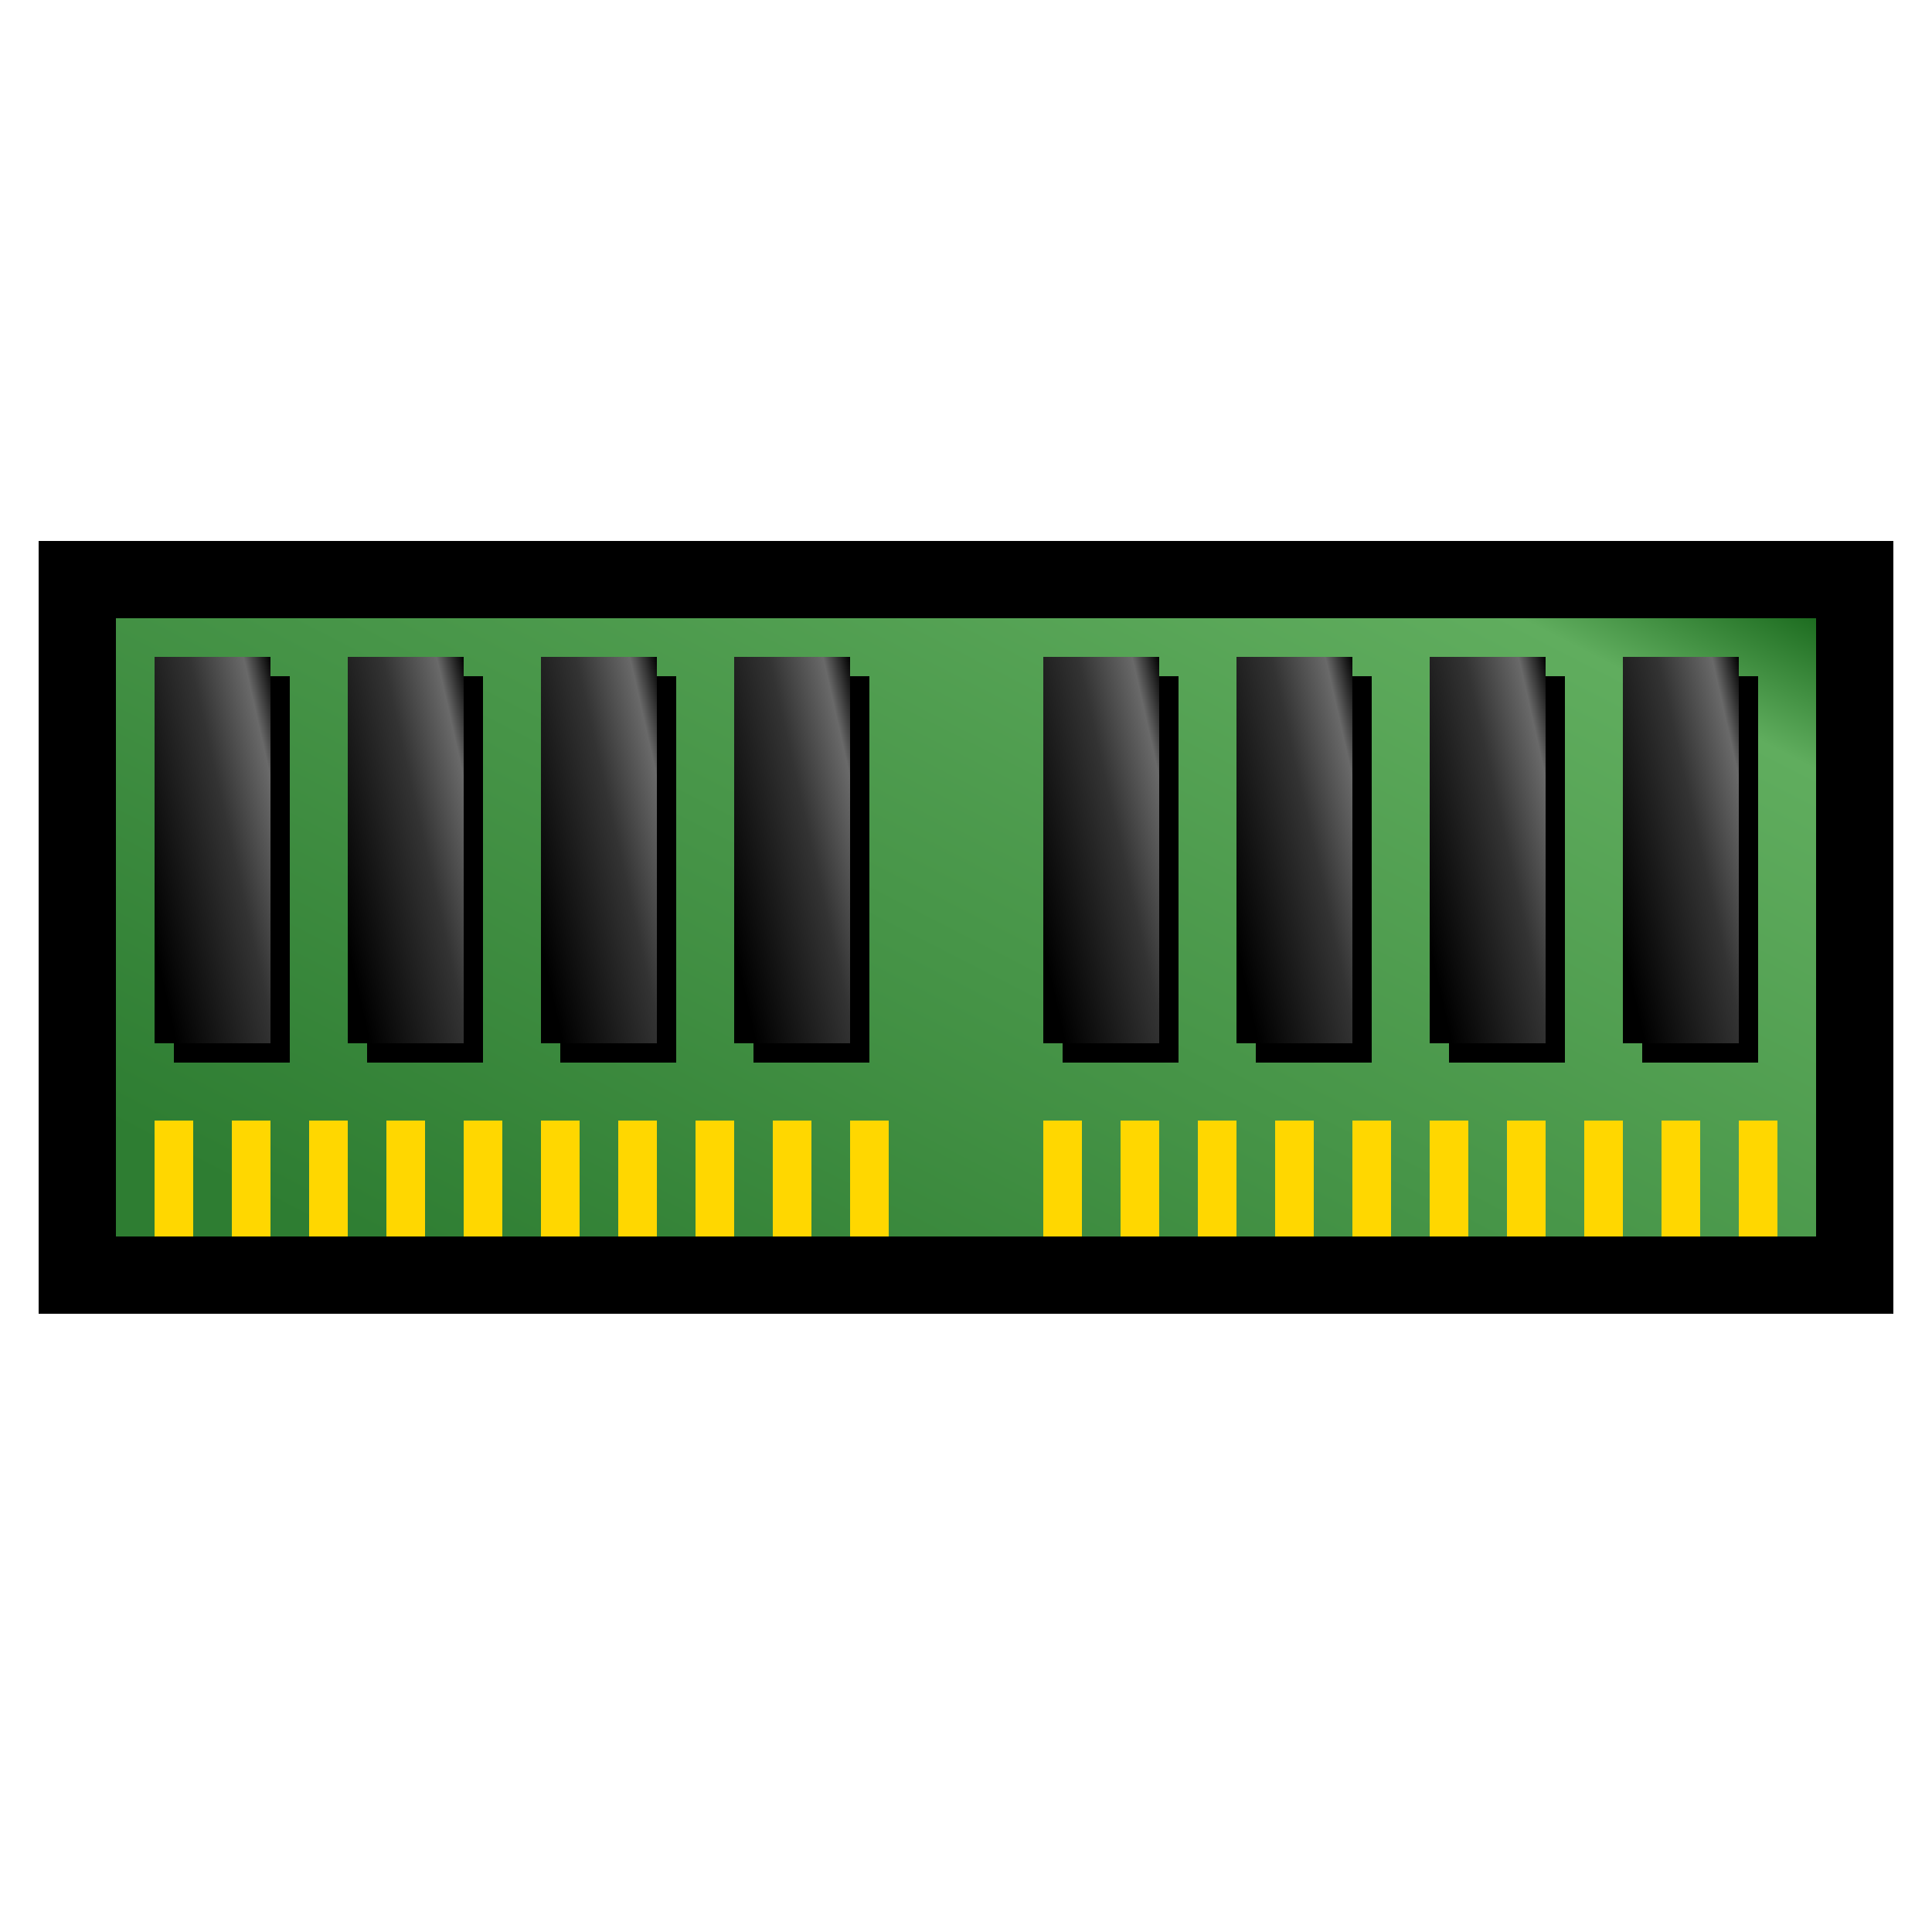
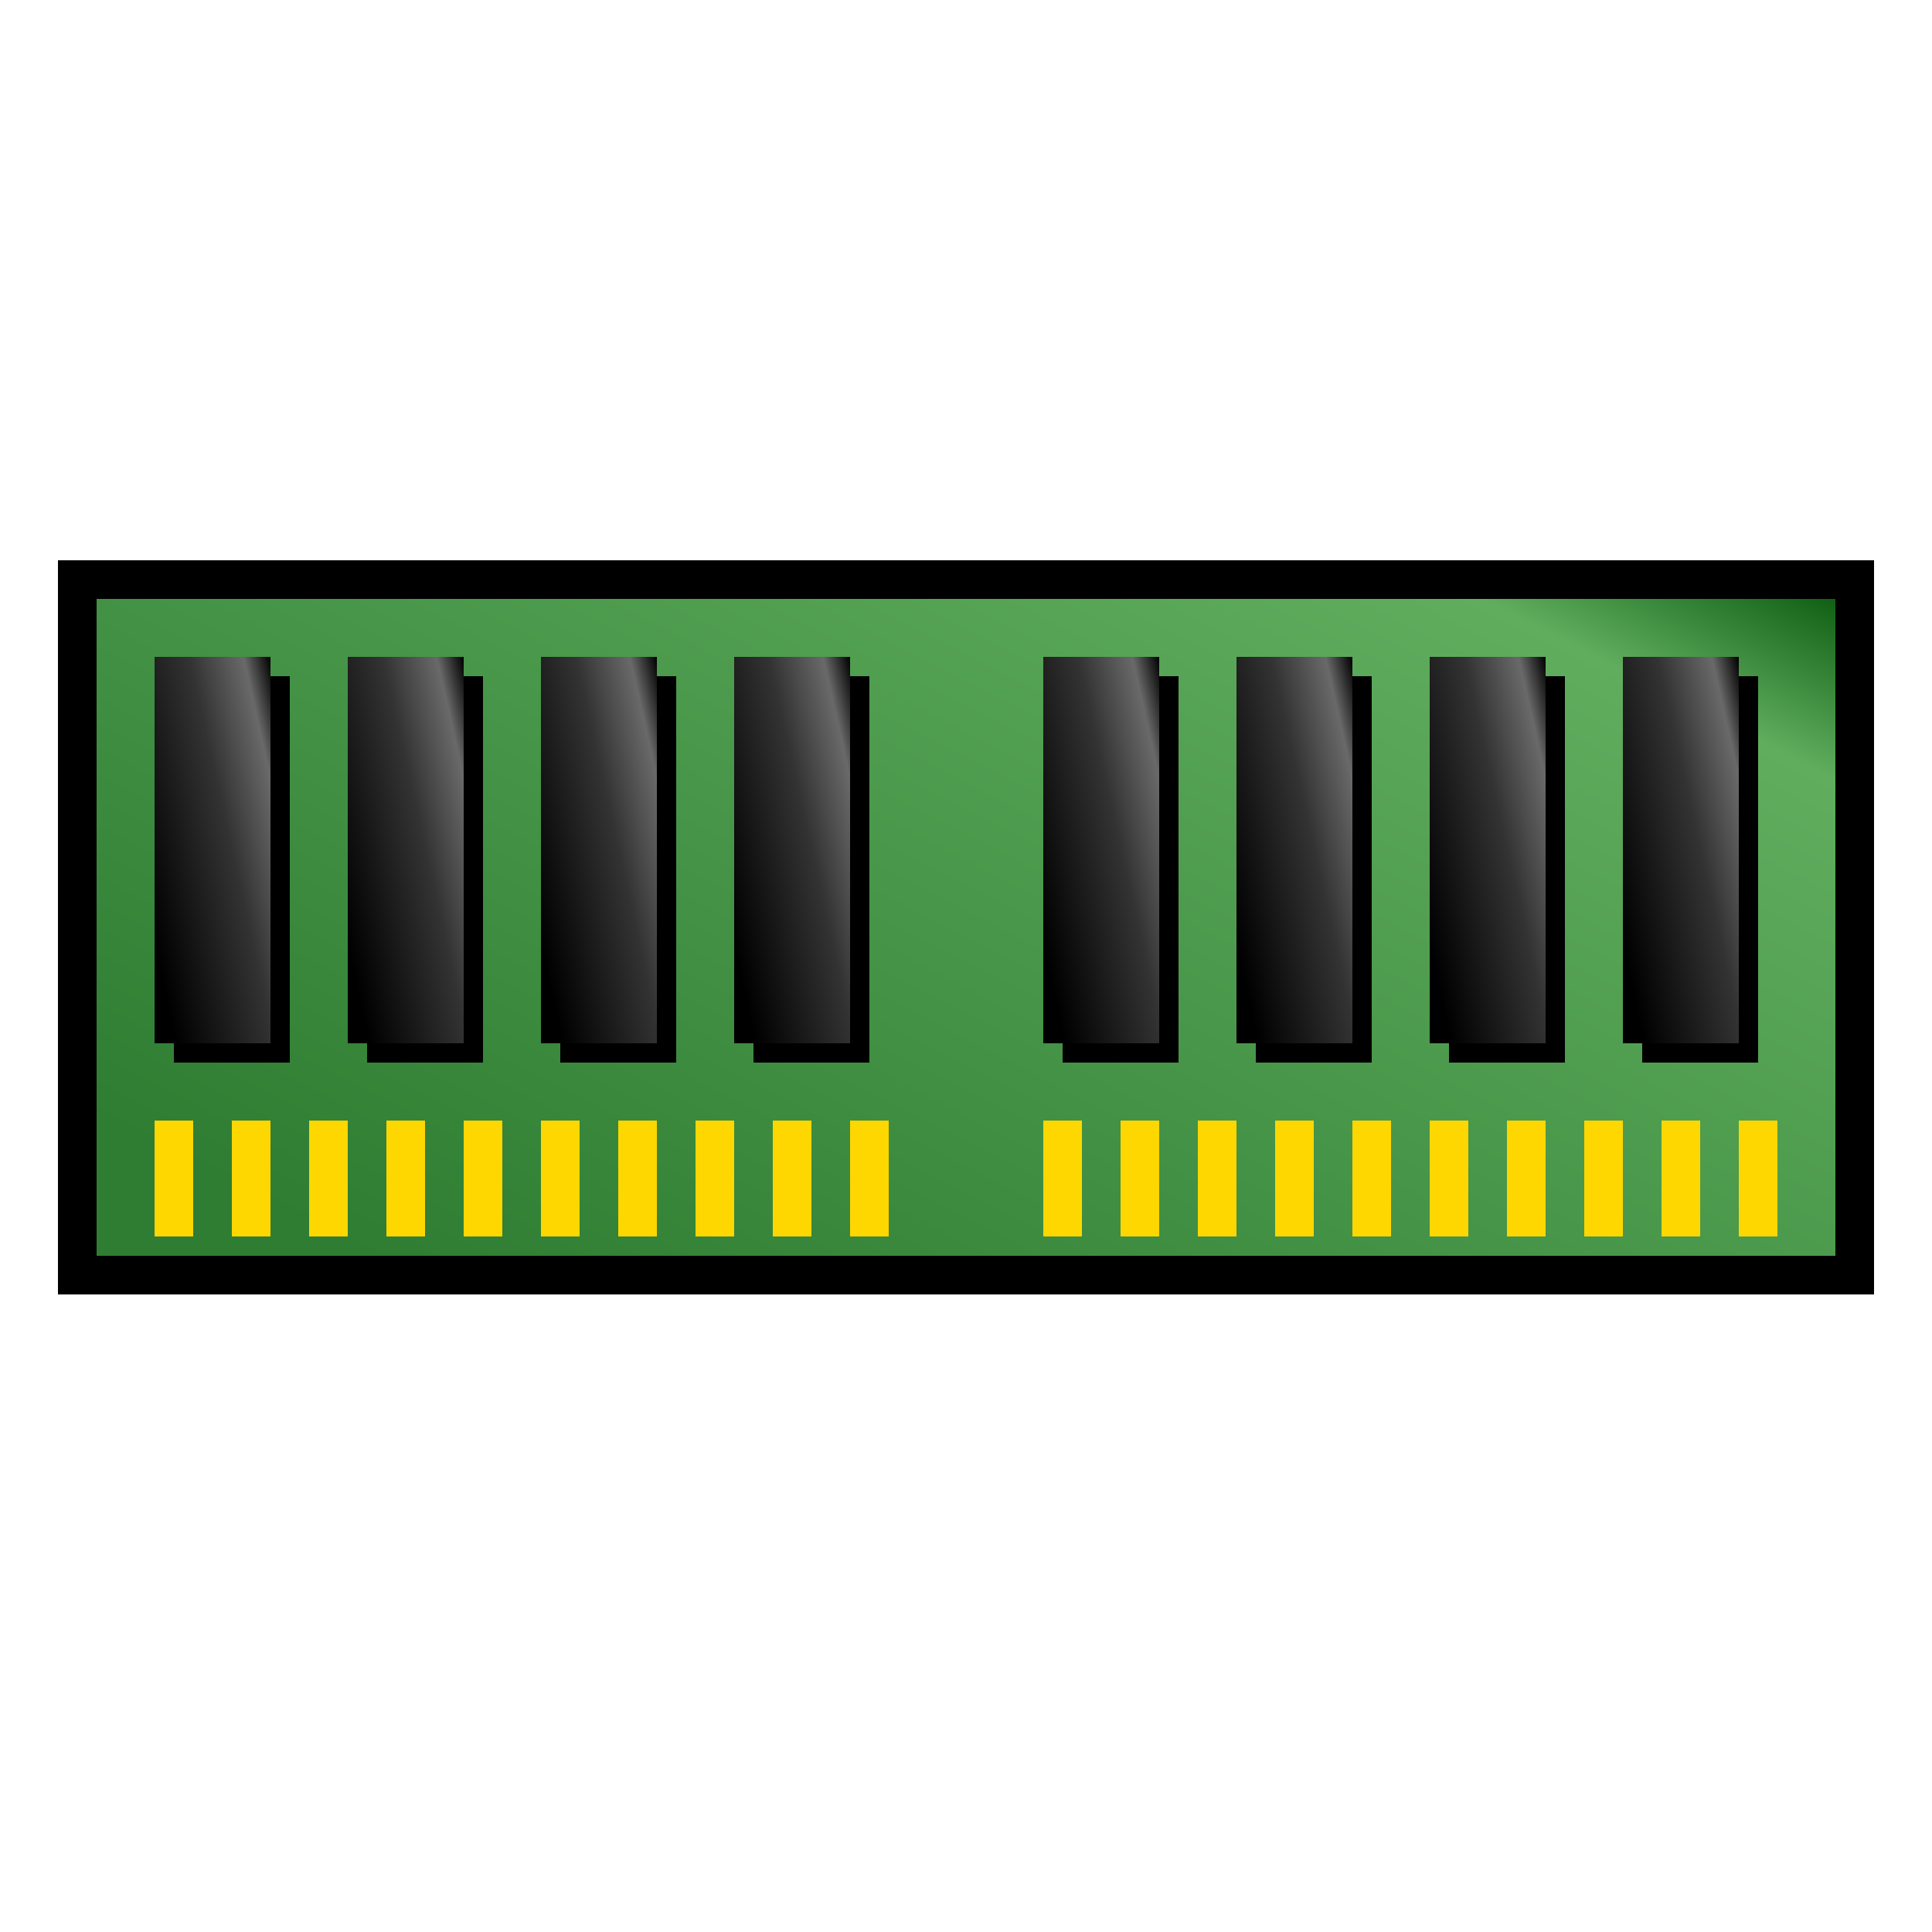
<svg xmlns="http://www.w3.org/2000/svg" baseProfile="full" width="100" height="100" version="1.1">
  <defs>
    <linearGradient id="shine" x1="0" x2="1" y1=".75" y2="0">
      <stop offset="0%" stop-color="#2e7d32" />
      <stop offset="85%" stop-color="#60ad5e" />
      <stop offset="100%" stop-color="#005005" />
    </linearGradient>
    <linearGradient id="hub" x1="0" x2="1" y1=".75" y2="0">
      <stop offset="0%" stop-color="black" />
      <stop offset="55%" stop-color="#333" />
      <stop offset="85%" stop-color="dimgray" />
      <stop offset="100%" stop-color="black" />
    </linearGradient>
    <pattern id="contacts" width="4" height="6" patternUnits="userSpaceOnUse">
      <rect x="0" y="0" width="2" height="6" fill="gold" />
    </pattern>
    <pattern id="chip" width="10" height="22" patternUnits="userSpaceOnUse">
      <rect x="1" y="1" width="6" height="20" fill="black" />
      <rect x="0" y="0" width="6" height="20" fill="url(#hub)" />
    </pattern>
  </defs>
-   <rect x="4" y="30" width="92" height="36" fill="url(#shine)" stroke="black" stroke-width="4" />
+   <rect x="4" y="30" width="92" height="36" fill="url(#shine)" stroke="black" stroke-width="2" />
  <rect x="6" y="58" width="42" height="6" fill="url(#contacts)" />
  <rect x="50" y="58" width="42" height="6" fill="url(#contacts)" transform="translate(2,0)" />
  <rect x="8" y="22" width="40" height="22" fill="url(#chip)" transform="translate(-2,12)" />
  <rect x="50" y="22" width="40" height="22" fill="url(#chip)" transform="translate(4,12)" />
</svg>
